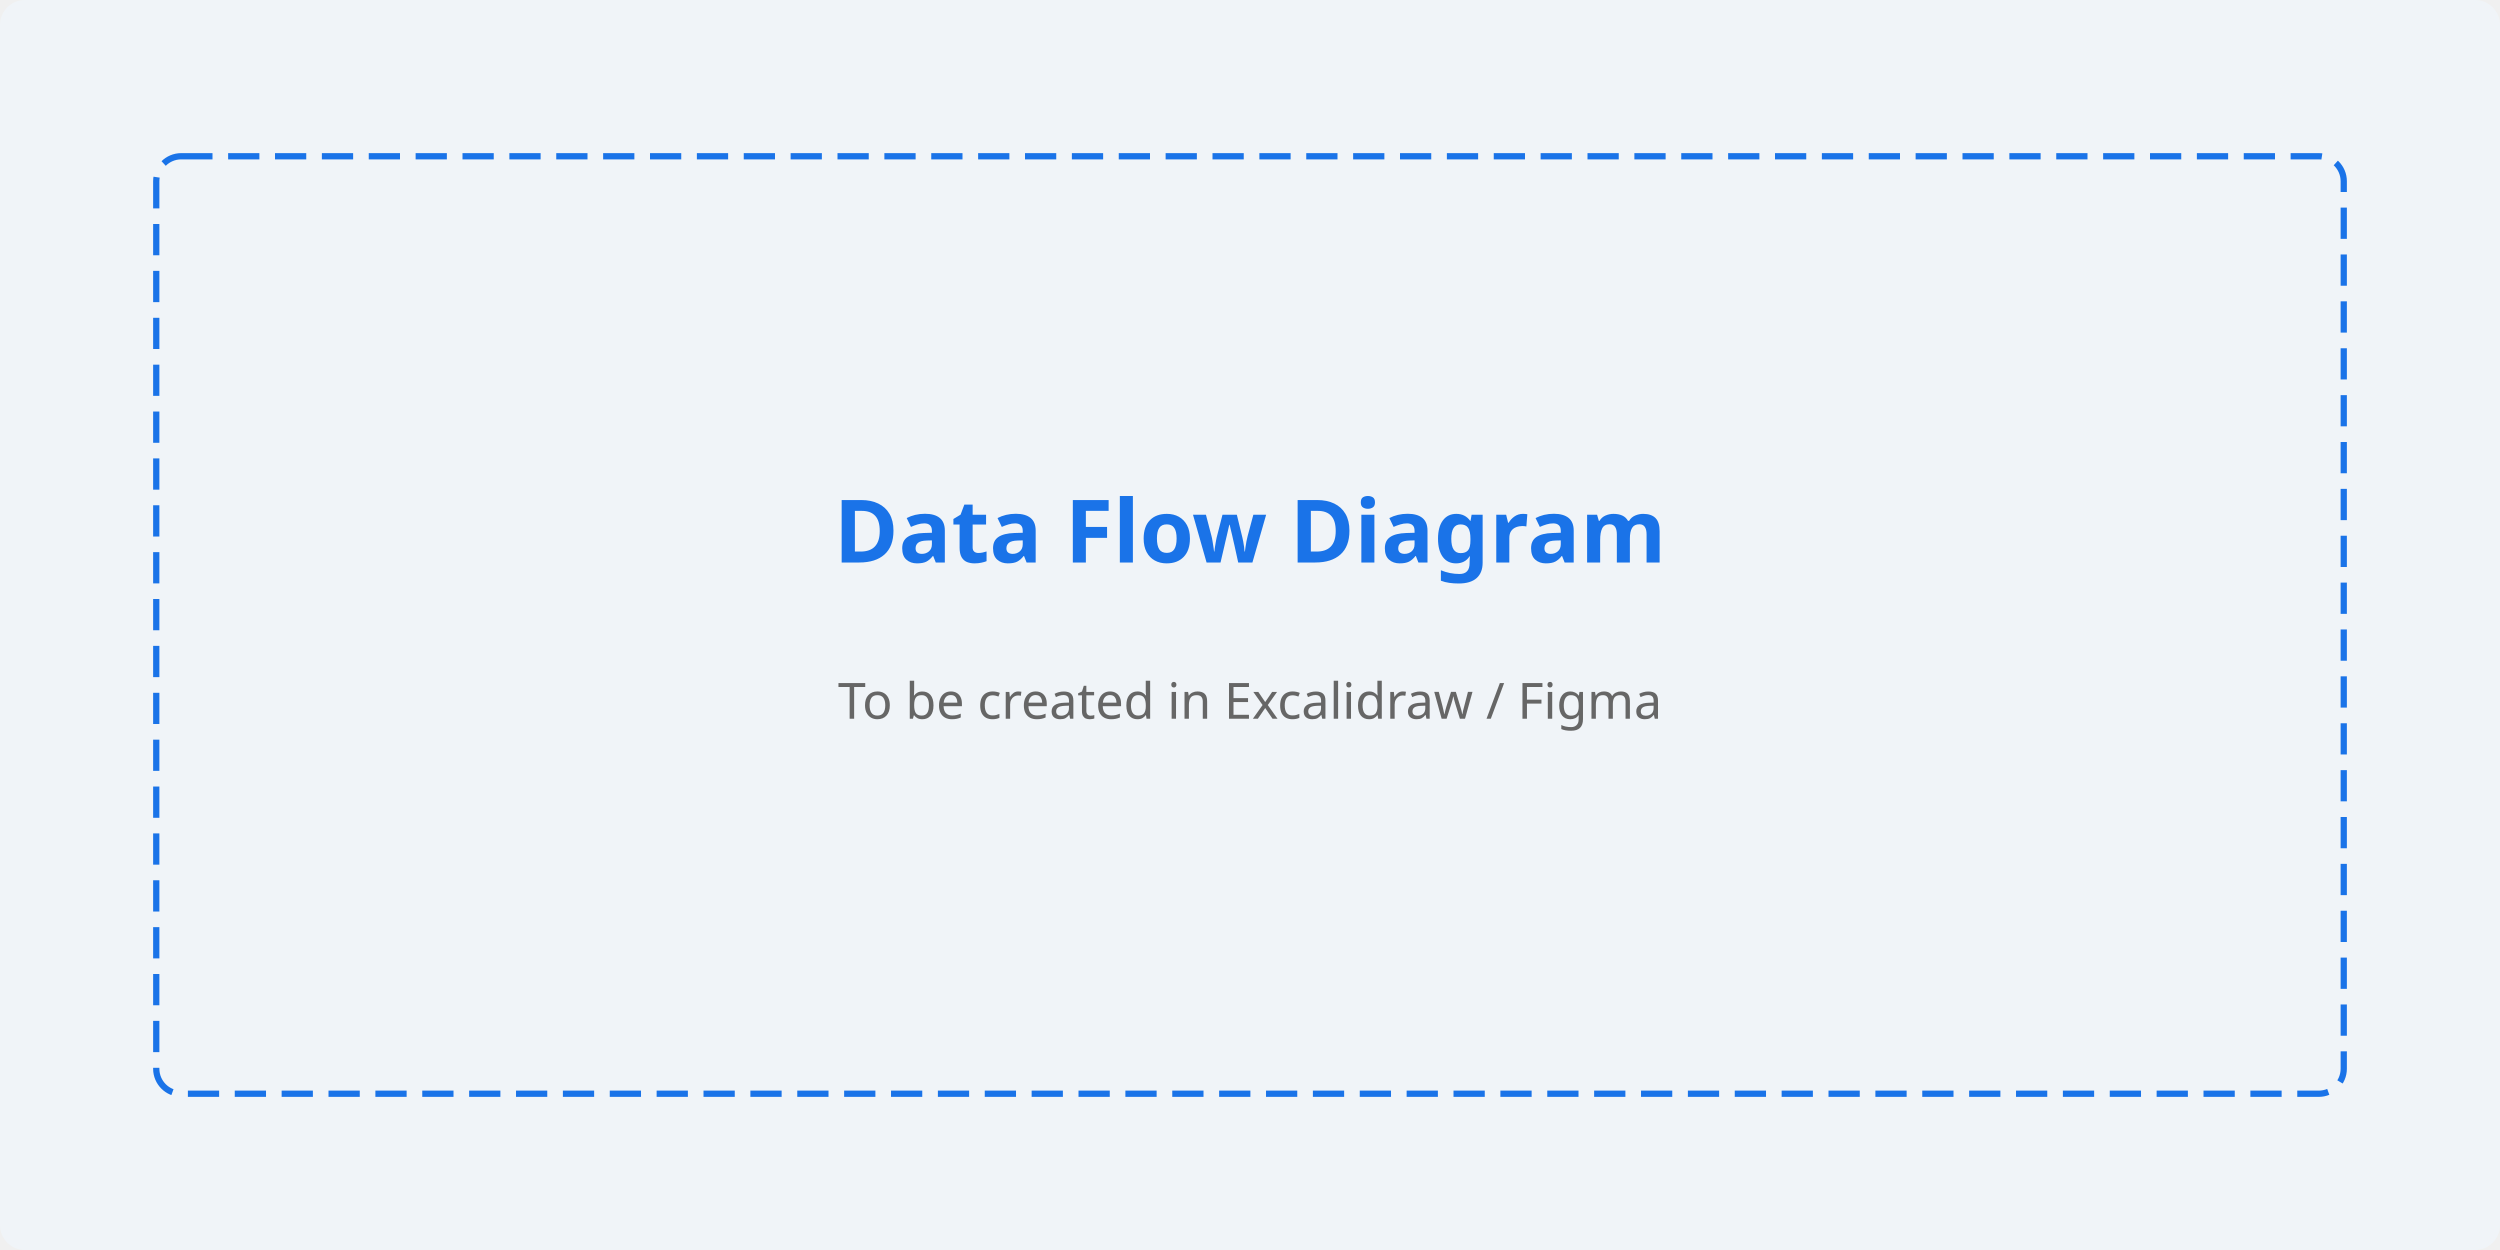
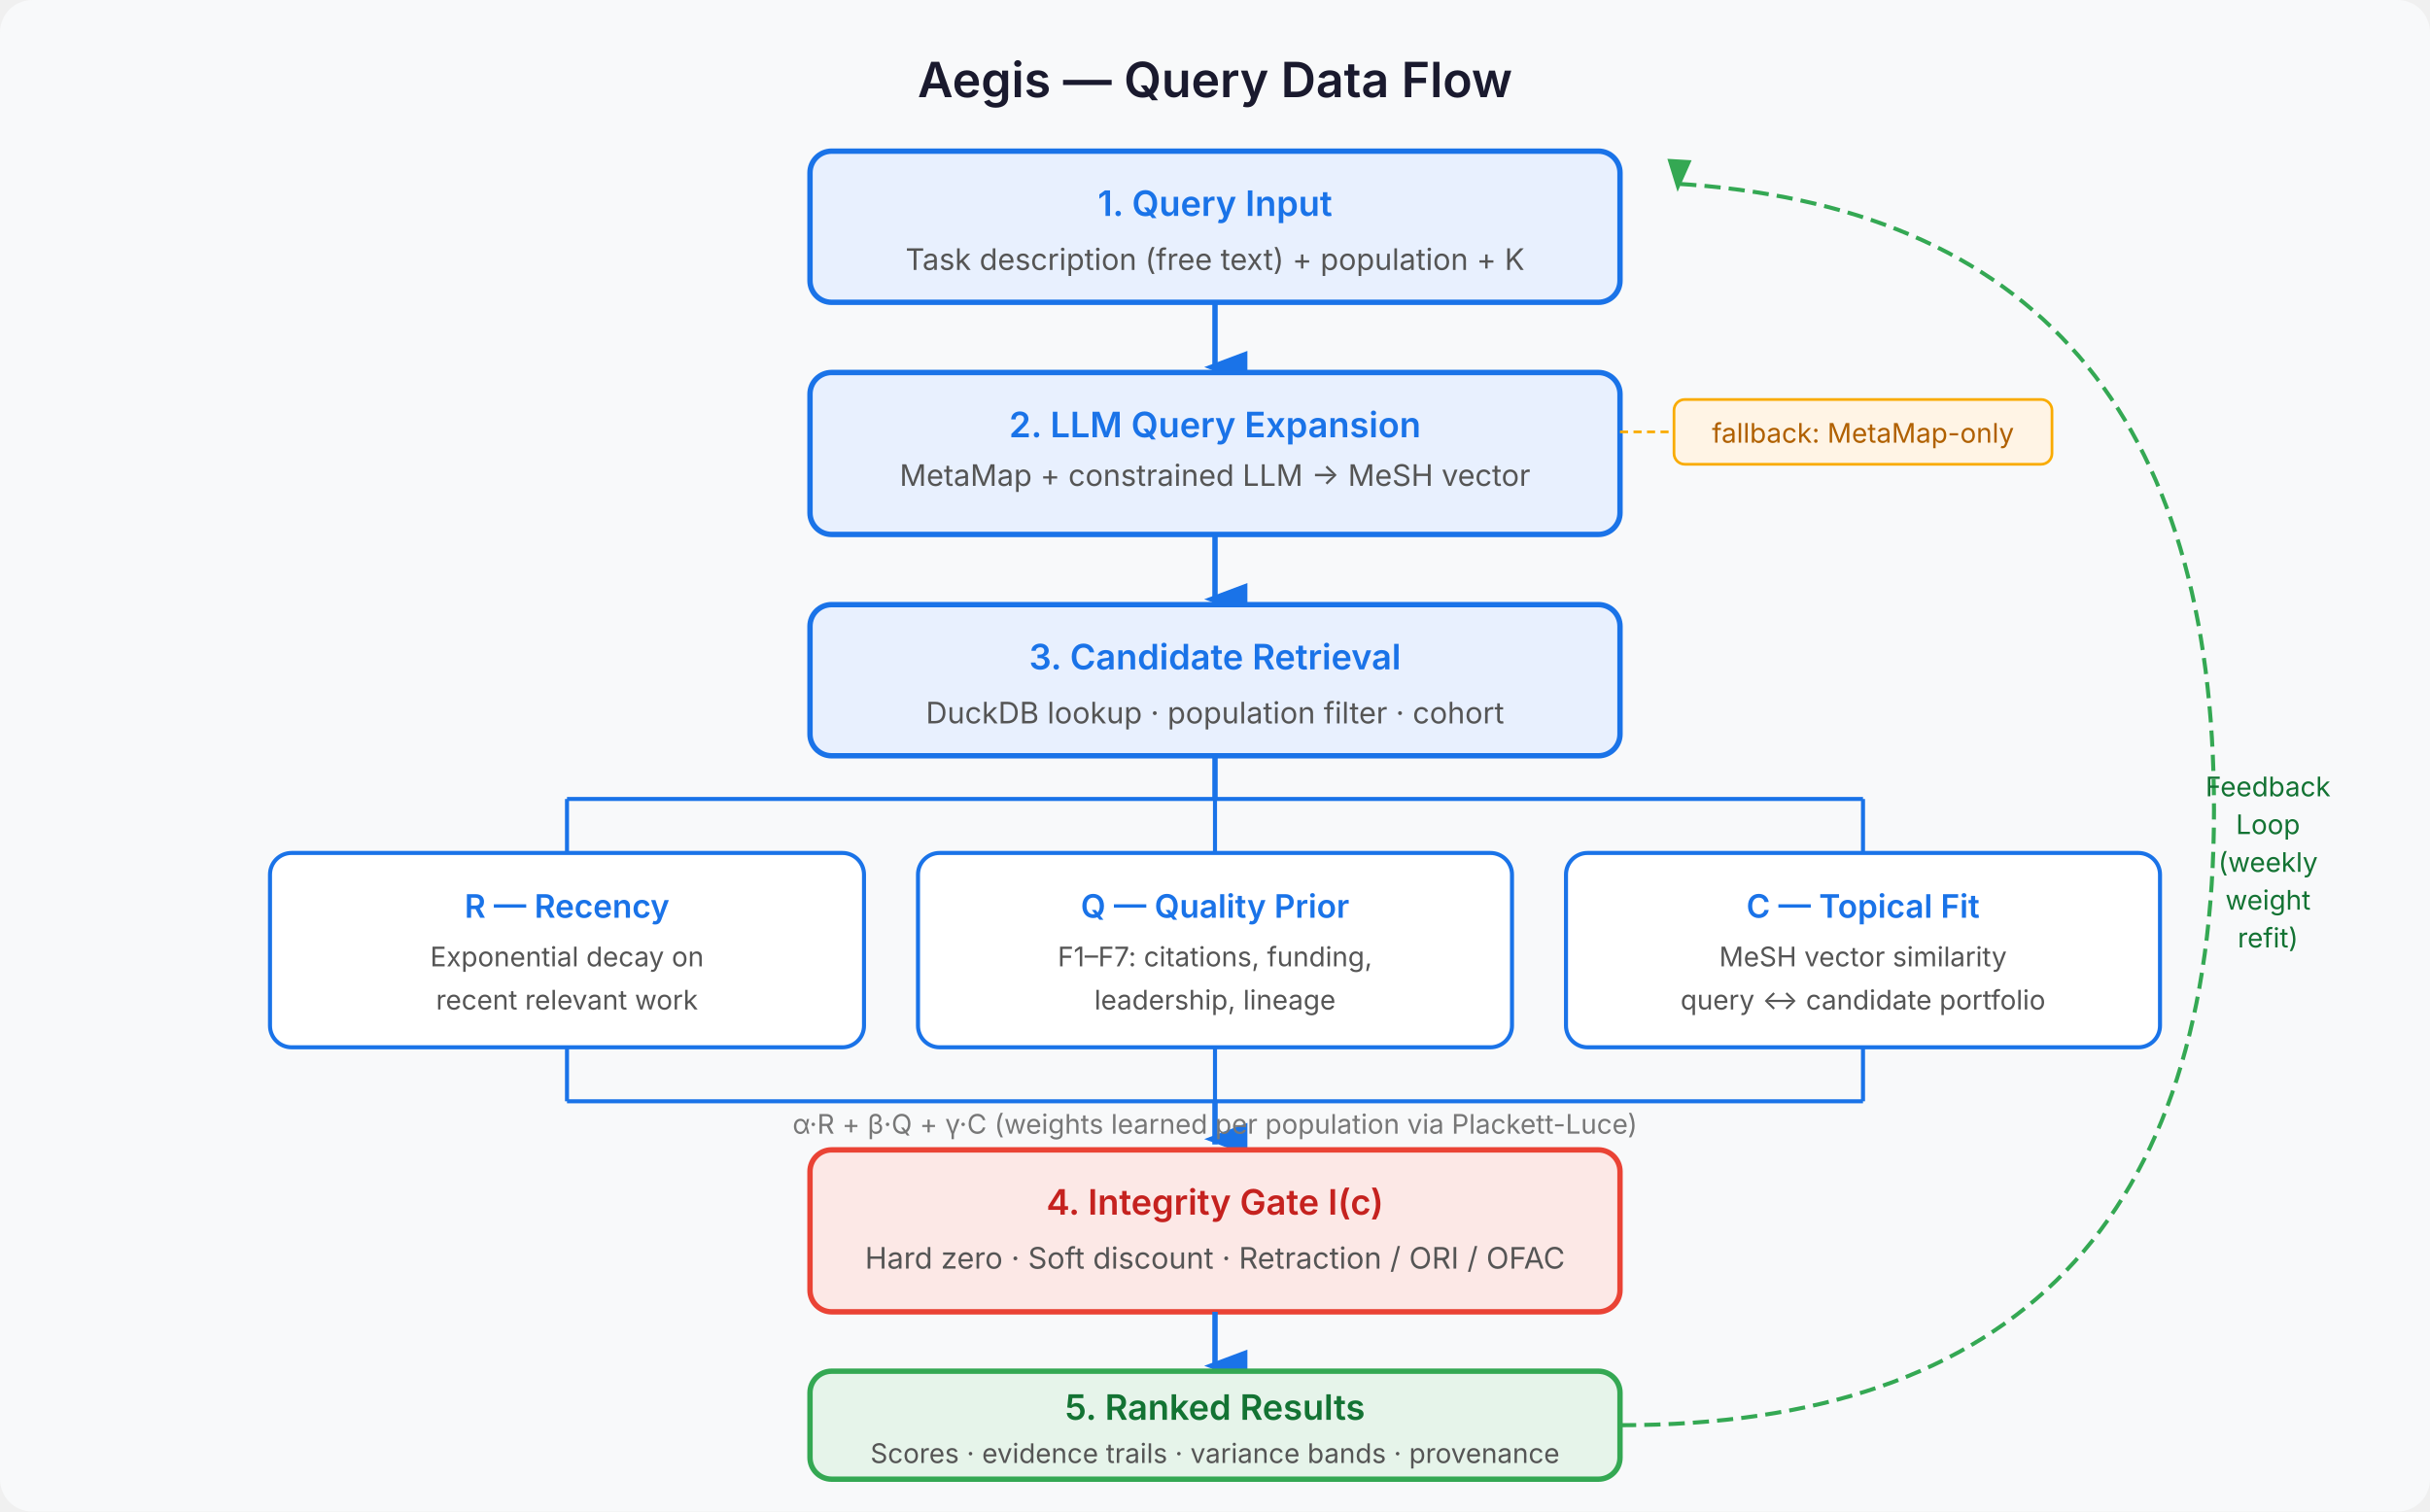
- <svg xmlns="http://www.w3.org/2000/svg" width="800" height="400" viewBox="0 0 800 400">
-   <rect width="800" height="400" fill="#f0f4f8" rx="8" />
-   <rect x="50" y="50" width="700" height="300" fill="none" stroke="#1a73e8" stroke-width="2" stroke-dasharray="10,5" rx="8" />
-   <text x="400" y="180" text-anchor="middle" font-family="system-ui, sans-serif" font-size="28" font-weight="bold" fill="#1a73e8">Data Flow Diagram</text>
-   <text x="400" y="230" text-anchor="middle" font-family="system-ui, sans-serif" font-size="16" fill="#666">To be created in Excalidraw / Figma</text>
+ <svg xmlns="http://www.w3.org/2000/svg" width="900" height="560" viewBox="0 0 900 560" font-family="system-ui, -apple-system, sans-serif">
+   <rect width="900" height="560" fill="#f8f9fa" rx="12" />
+   <text x="450" y="36" text-anchor="middle" font-size="18" font-weight="600" fill="#1a1a2e">Aegis — Query Data Flow</text>
+   <defs>
+     <marker id="arrowD" markerWidth="8" markerHeight="8" refX="4" refY="6" orient="auto">
+       <path d="M0,0 L6,0 L3,8 z" fill="#1a73e8" />
+     </marker>
+     <marker id="arrowDG" markerWidth="8" markerHeight="8" refX="4" refY="6" orient="auto">
+       <path d="M0,0 L6,0 L3,8 z" fill="#34a853" />
+     </marker>
+     <marker id="arrowU" markerWidth="8" markerHeight="8" refX="4" refY="2" orient="auto">
+       <path d="M0,8 L6,8 L3,0 z" fill="#34a853" />
+     </marker>
+   </defs>
+   <rect x="300" y="56" width="300" height="56" rx="8" fill="#e8f0fe" stroke="#1a73e8" stroke-width="2" />
+   <text x="450" y="80" text-anchor="middle" font-size="13" font-weight="600" fill="#1a73e8">1. Query Input</text>
+   <text x="450" y="100" text-anchor="middle" font-size="11" fill="#555">Task description (free text) + population + K</text>
+   <line x1="450" y1="112" x2="450" y2="138" stroke="#1a73e8" stroke-width="2" marker-end="url(#arrowD)" />
+   <rect x="300" y="138" width="300" height="60" rx="8" fill="#e8f0fe" stroke="#1a73e8" stroke-width="2" />
+   <text x="450" y="162" text-anchor="middle" font-size="13" font-weight="600" fill="#1a73e8">2. LLM Query Expansion</text>
+   <text x="450" y="180" text-anchor="middle" font-size="11" fill="#555">MetaMap + constrained LLM → MeSH vector</text>
+   <rect x="620" y="148" width="140" height="24" rx="4" fill="#fff4e5" stroke="#f9ab00" stroke-width="1" />
+   <text x="690" y="164" text-anchor="middle" font-size="10" fill="#b06000">fallback: MetaMap-only</text>
+   <line x1="600" y1="160" x2="620" y2="160" stroke="#f9ab00" stroke-width="1" stroke-dasharray="3 2" />
+   <line x1="450" y1="198" x2="450" y2="224" stroke="#1a73e8" stroke-width="2" marker-end="url(#arrowD)" />
+   <rect x="300" y="224" width="300" height="56" rx="8" fill="#e8f0fe" stroke="#1a73e8" stroke-width="2" />
+   <text x="450" y="248" text-anchor="middle" font-size="13" font-weight="600" fill="#1a73e8">3. Candidate Retrieval</text>
+   <text x="450" y="268" text-anchor="middle" font-size="11" fill="#555">DuckDB lookup · population filter · cohort</text>
+   <line x1="450" y1="280" x2="450" y2="296" stroke="#1a73e8" stroke-width="2" />
+   <line x1="210" y1="296" x2="690" y2="296" stroke="#1a73e8" stroke-width="1.5" />
+   <line x1="210" y1="296" x2="210" y2="316" stroke="#1a73e8" stroke-width="1.5" />
+   <line x1="450" y1="296" x2="450" y2="316" stroke="#1a73e8" stroke-width="1.5" />
+   <line x1="690" y1="296" x2="690" y2="316" stroke="#1a73e8" stroke-width="1.5" />
+   <rect x="100" y="316" width="220" height="72" rx="8" fill="#fff" stroke="#1a73e8" stroke-width="1.5" />
+   <text x="210" y="340" text-anchor="middle" font-size="12" font-weight="600" fill="#1a73e8">R — Recency</text>
+   <text x="210" y="358" text-anchor="middle" font-size="10" fill="#555">Exponential decay on</text>
+   <text x="210" y="374" text-anchor="middle" font-size="10" fill="#555">recent relevant work</text>
+   <rect x="340" y="316" width="220" height="72" rx="8" fill="#fff" stroke="#1a73e8" stroke-width="1.5" />
+   <text x="450" y="340" text-anchor="middle" font-size="12" font-weight="600" fill="#1a73e8">Q — Quality Prior</text>
+   <text x="450" y="358" text-anchor="middle" font-size="10" fill="#555">F1–F7: citations, funding,</text>
+   <text x="450" y="374" text-anchor="middle" font-size="10" fill="#555">leadership, lineage</text>
+   <rect x="580" y="316" width="220" height="72" rx="8" fill="#fff" stroke="#1a73e8" stroke-width="1.5" />
+   <text x="690" y="340" text-anchor="middle" font-size="12" font-weight="600" fill="#1a73e8">C — Topical Fit</text>
+   <text x="690" y="358" text-anchor="middle" font-size="10" fill="#555">MeSH vector similarity</text>
+   <text x="690" y="374" text-anchor="middle" font-size="10" fill="#555">query ↔ candidate portfolio</text>
+   <line x1="210" y1="388" x2="210" y2="408" stroke="#1a73e8" stroke-width="1.5" />
+   <line x1="450" y1="388" x2="450" y2="408" stroke="#1a73e8" stroke-width="1.5" />
+   <line x1="690" y1="388" x2="690" y2="408" stroke="#1a73e8" stroke-width="1.5" />
+   <line x1="210" y1="408" x2="690" y2="408" stroke="#1a73e8" stroke-width="1.5" />
+   <line x1="450" y1="408" x2="450" y2="424" stroke="#1a73e8" stroke-width="2" marker-end="url(#arrowD)" />
+   <text x="450" y="420" text-anchor="middle" font-size="10" fill="#777">α·R + β·Q + γ·C  (weights learned per population via Plackett-Luce)</text>
+   <rect x="300" y="426" width="300" height="60" rx="8" fill="#fce8e6" stroke="#ea4335" stroke-width="2" />
+   <text x="450" y="450" text-anchor="middle" font-size="13" font-weight="600" fill="#c5221f">4. Integrity Gate  I(c)</text>
+   <text x="450" y="470" text-anchor="middle" font-size="11" fill="#555">Hard zero · Soft discount · Retraction / ORI / OFAC</text>
+   <line x1="450" y1="486" x2="450" y2="508" stroke="#1a73e8" stroke-width="2" marker-end="url(#arrowD)" />
+   <rect x="300" y="508" width="300" height="40" rx="8" fill="#e6f4ea" stroke="#34a853" stroke-width="2" />
+   <text x="450" y="526" text-anchor="middle" font-size="13" font-weight="600" fill="#137333">5. Ranked Results</text>
+   <text x="450" y="542" text-anchor="middle" font-size="10" fill="#555">Scores · evidence trails · variance bands · provenance</text>
+   <path d="M 600 528 Q 820 528 820 300 Q 820 80 620 68" fill="none" stroke="#34a853" stroke-width="1.5" stroke-dasharray="6 3" marker-end="url(#arrowU)" />
+   <text x="840" y="295" font-size="10" fill="#137333" text-anchor="middle">Feedback</text>
+   <text x="840" y="309" font-size="10" fill="#137333" text-anchor="middle">Loop</text>
+   <text x="840" y="323" font-size="10" fill="#137333" text-anchor="middle">(weekly</text>
+   <text x="840" y="337" font-size="10" fill="#137333" text-anchor="middle">weight</text>
+   <text x="840" y="351" font-size="10" fill="#137333" text-anchor="middle">refit)</text>
</svg>
